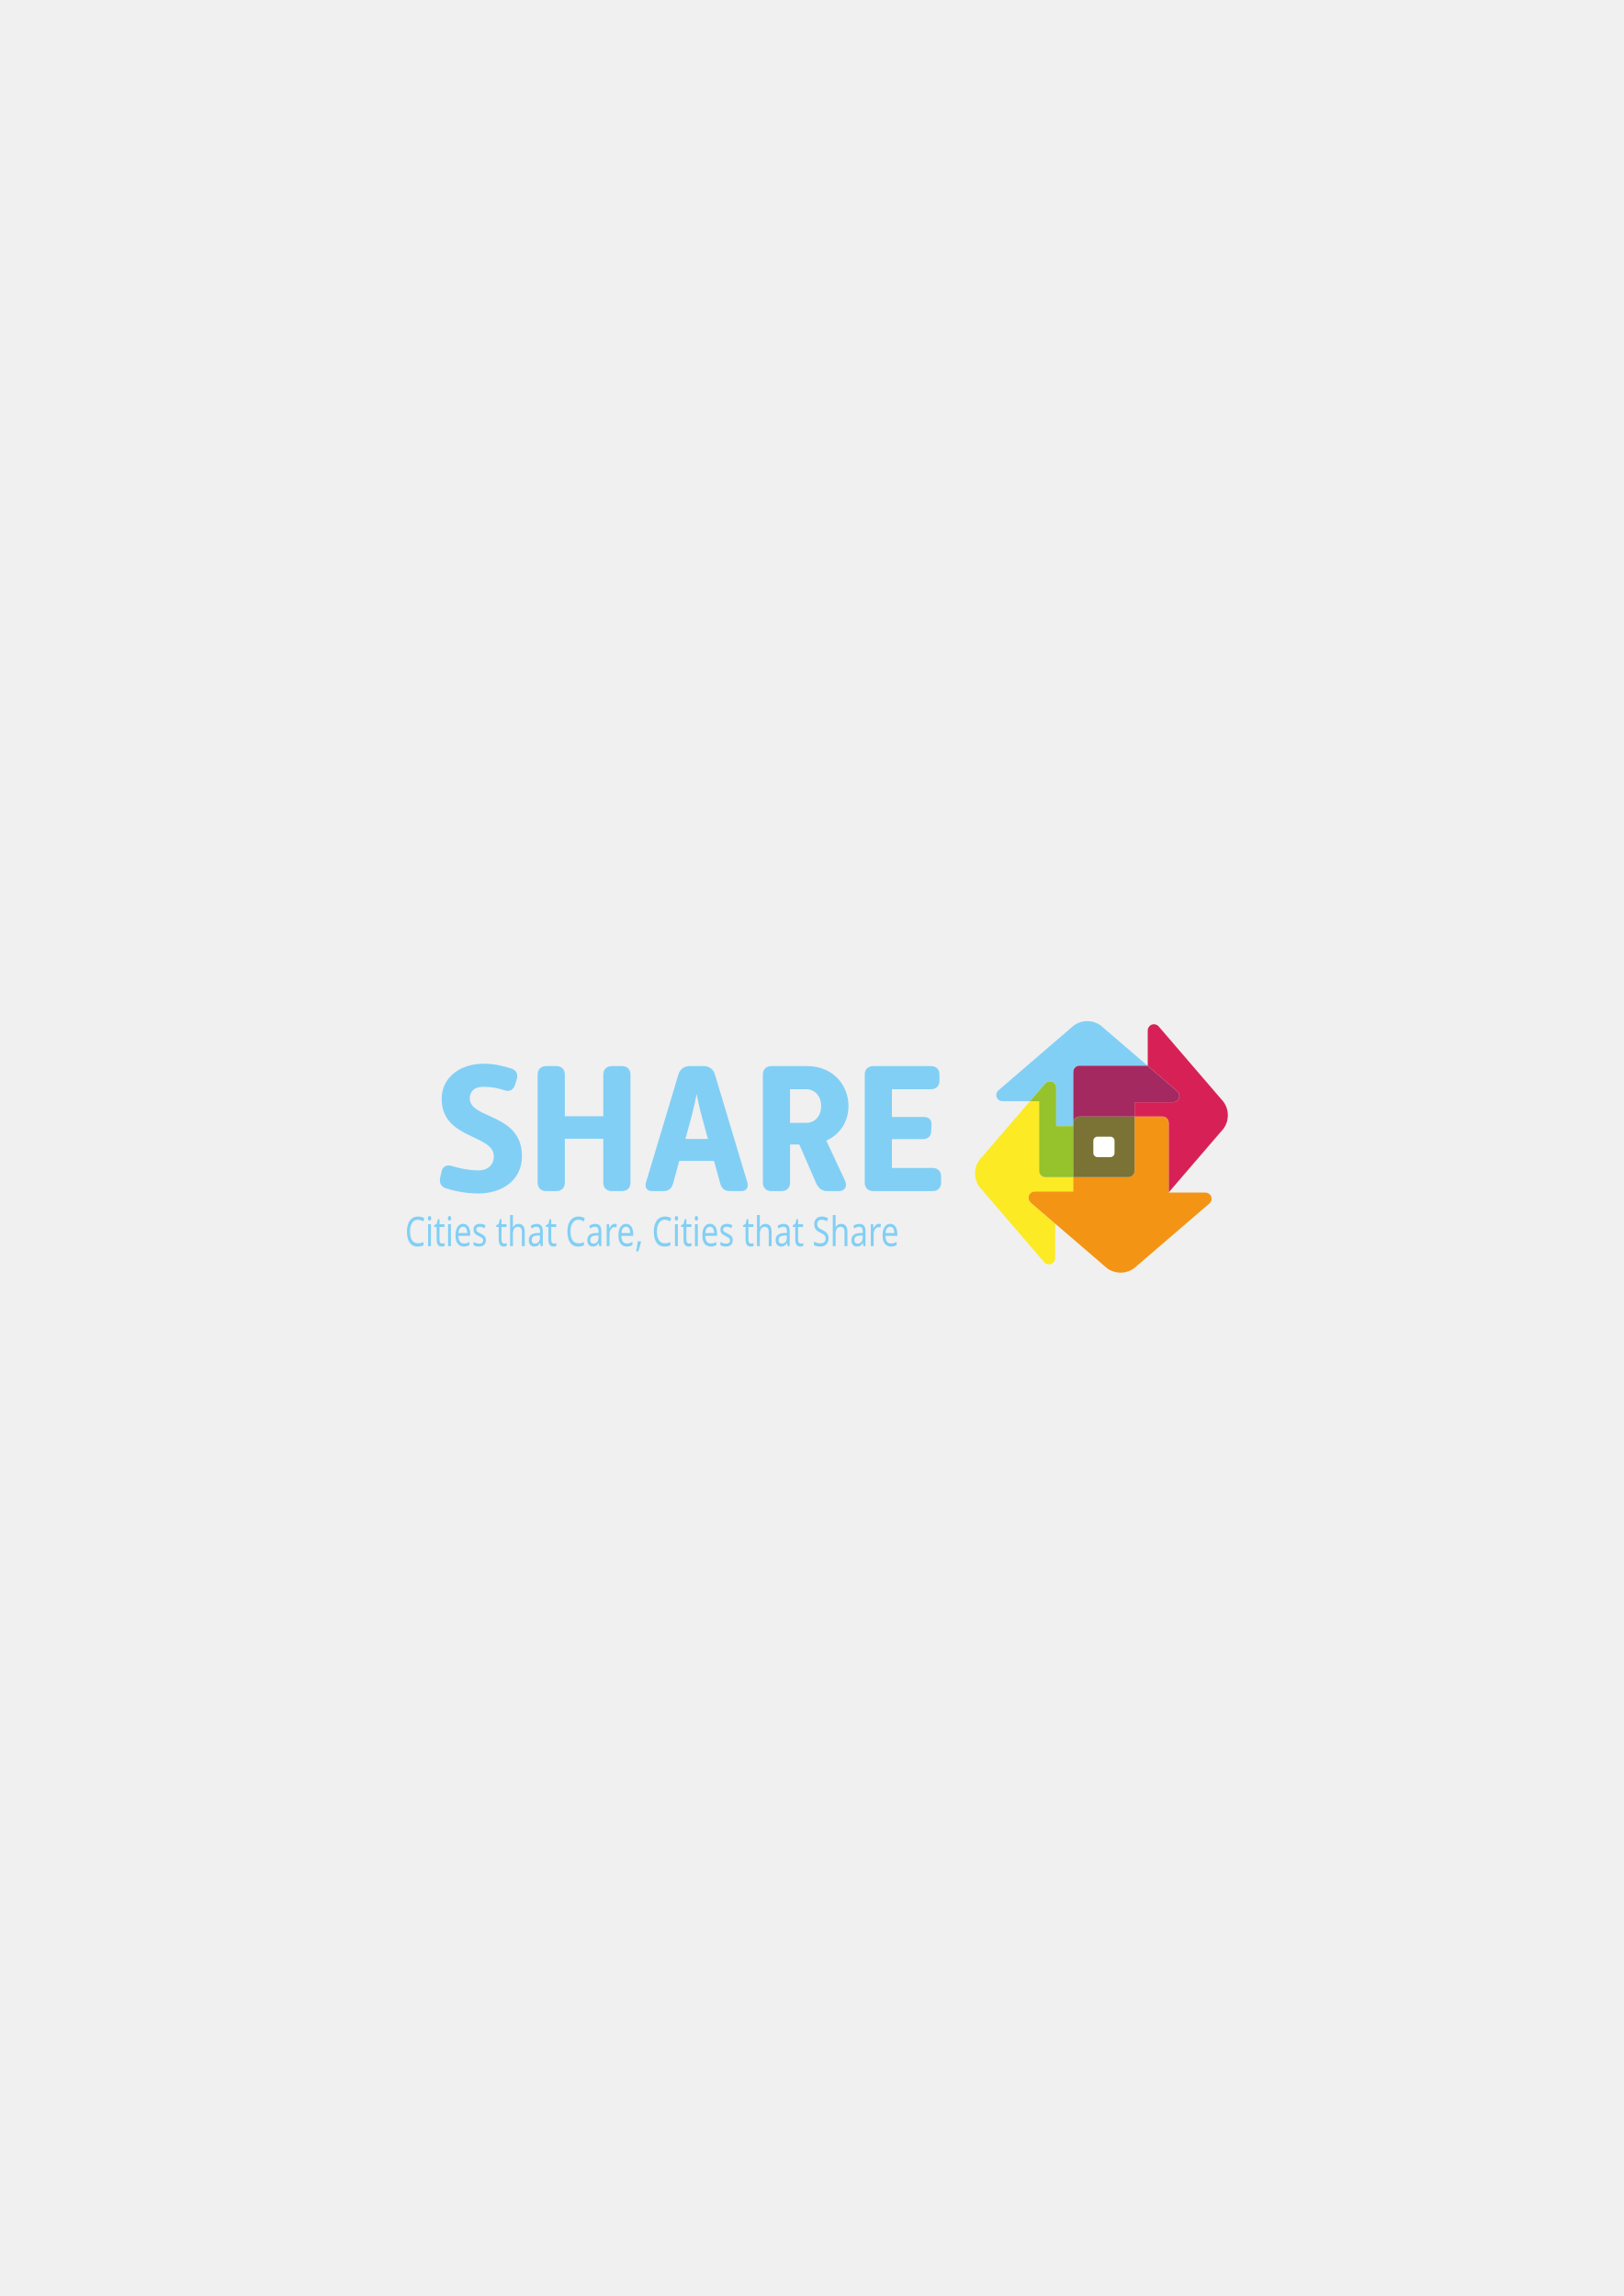
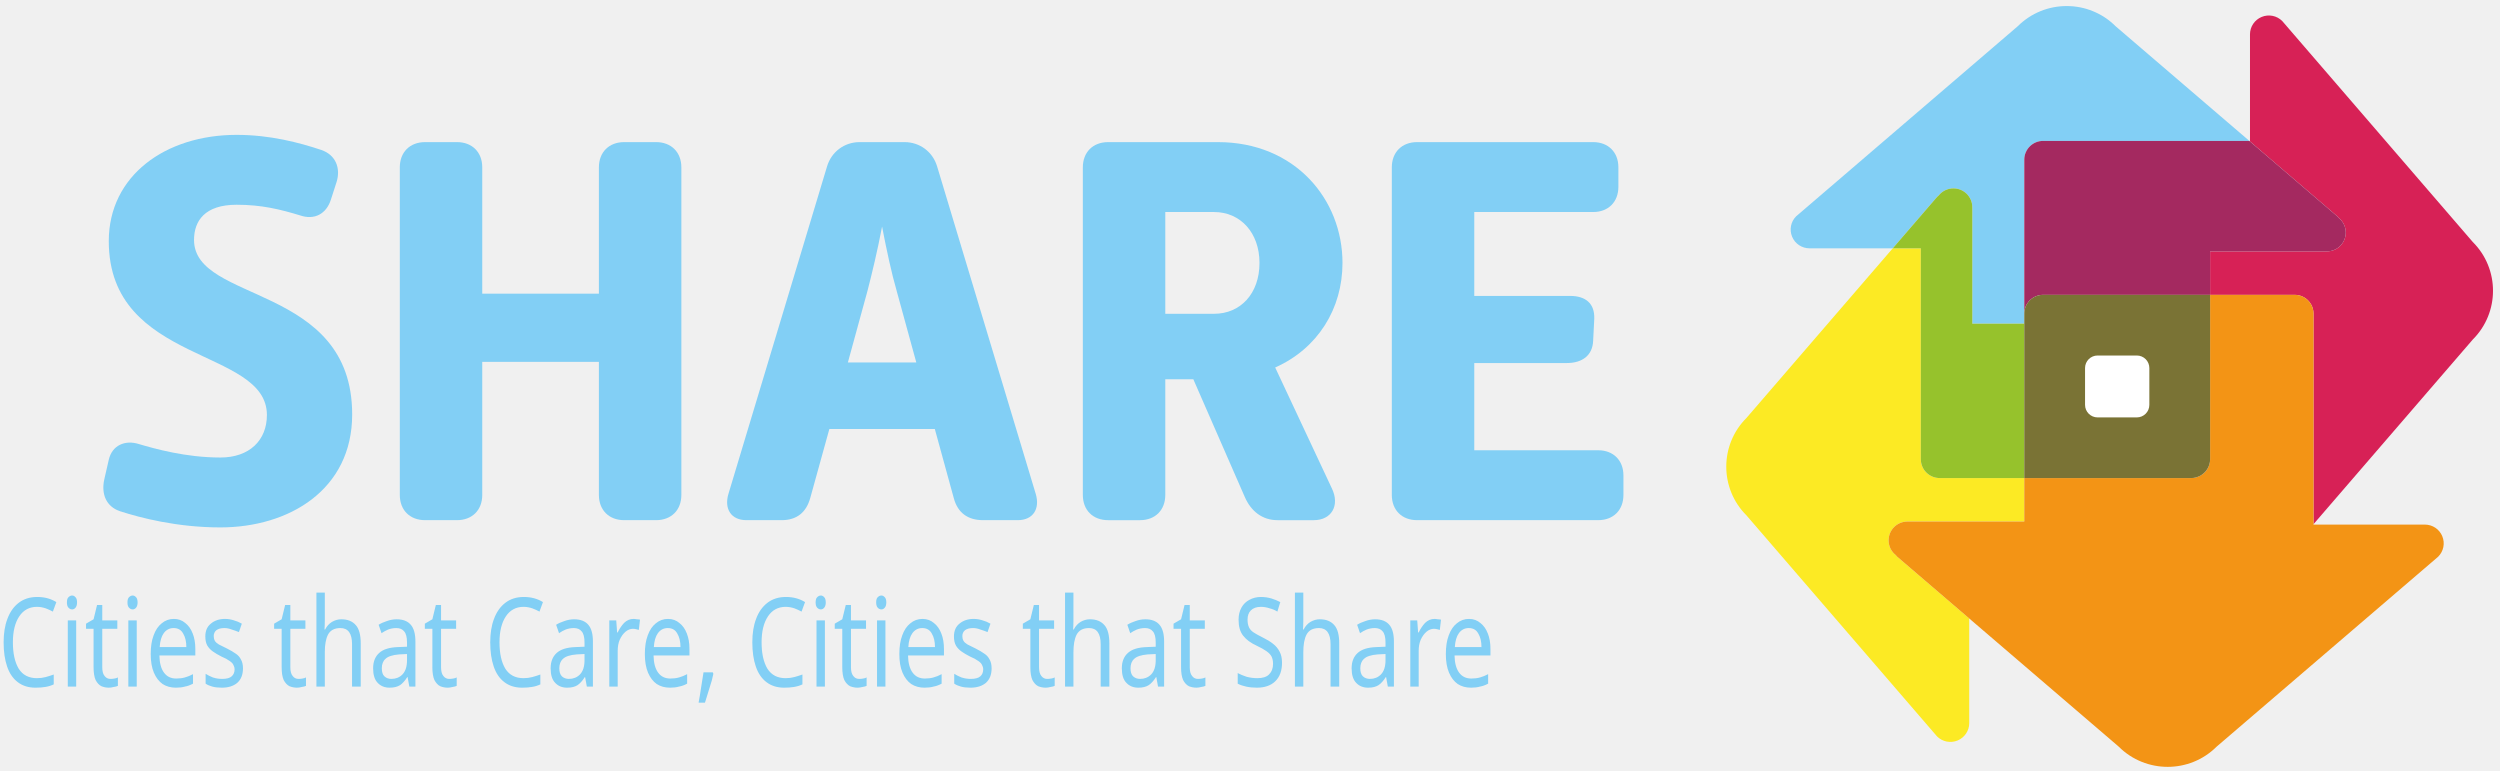
- <svg xmlns="http://www.w3.org/2000/svg" version="1.1" width="744.1" height="1052.362" id="svg2" xml:space="preserve">
-   <defs id="defs6">
+ <svg xmlns="http://www.w3.org/2000/svg" width="120" height="37" id="svg3066" version="1.1">
+   <defs id="defs3068">
    <clipPath id="clipPath20">
      <path d="m 0,841.89 595.28,0 L 595.28,0 0,0 0,841.89 z" id="path22" />
    </clipPath>
  </defs>
-   <g transform="matrix(1.25,0,0,-1.25,0,1052.362)" id="g10">
-     <text transform="scale(0.8886741,-1.125272)" id="text12" x="167.074" y="-342.108" style="font-size:10.664px">
-       <tspan x="167.074" y="-342.108" id="tspan14" style="font-size:13.312px;font-variant:normal;font-weight:normal;font-stretch:normal;writing-mode:lr-tb;fill:#82cff5;fill-opacity:1;fill-rule:nonzero;stroke:none;font-family:Calibri;-inkscape-font-specification:Calibri">Cities that Care, Cities that Share</tspan>
+   <g id="layer1" transform="translate(0,-23)">
+     <text transform="scale(0.8899279,1.123687)" id="text12" x="-0.134" y="49.799" style="font-size:4.228px">
+       <tspan x="-0.134" y="49.799" id="tspan14" style="font-size:5.278px;font-variant:normal;font-weight:normal;font-stretch:normal;writing-mode:lr-tb;fill:#82cff5;fill-opacity:1;fill-rule:nonzero;stroke:none;font-family:Calibri;-inkscape-font-specification:Calibri">Cities that Care, Cities that Share</tspan>
    </text>
-     <g id="g16">
+     <g transform="matrix(0.3970572,0,0,-0.3959391,-59.07241,208.3804)" id="g16">
      <g clip-path="url(#clipPath20)" id="g18">
        <g transform="translate(161.3838,410.0928)" id="g24">
          <path d="m 0,0 0.542,2.377 c 0.406,1.759 1.969,2.438 3.66,1.896 1.83,-0.544 5.628,-1.627 9.832,-1.627 3.525,0 5.624,2.1 5.624,5.153 0,8.202 -19.116,6.098 -19.116,21.081 0,7.934 6.847,12.882 15.459,12.882 4.066,0 7.592,-0.946 10.235,-1.831 1.763,-0.606 2.373,-2.236 1.83,-3.929 L 27.389,33.898 C 26.846,32.2 25.421,31.39 23.664,32.001 c -2.445,0.745 -4.681,1.289 -7.663,1.289 -3.866,0 -5.153,-1.97 -5.153,-4.271 0,-7.665 19.118,-5.29 19.118,-21.152 0,-9.154 -7.661,-13.694 -15.932,-13.694 -5.221,0 -9.628,1.149 -12.136,1.964 C 0.271,-3.319 -0.406,-1.828 0,0" id="path26" style="fill:#82cff5;fill-opacity:1;fill-rule:nonzero;stroke:none" />
        </g>
        <g transform="translate(197.1084,447.9229)" id="g28">
          <path d="m 0,0 c 0,1.829 1.219,3.053 3.052,3.053 l 3.862,0 C 8.742,3.053 9.966,1.829 9.966,0 l 0,-15.321 14.102,0 0,15.321 c 0,1.829 1.221,3.053 3.05,3.053 l 3.864,0 c 1.83,0 3.054,-1.224 3.054,-3.053 l 0,-39.728 c 0,-1.834 -1.224,-3.05 -3.054,-3.05 l -3.864,0 c -1.829,0 -3.05,1.216 -3.05,3.05 l 0,16.136 -14.102,0 0,-16.136 c 0,-1.834 -1.224,-3.05 -3.052,-3.05 l -3.862,0 C 1.219,-42.778 0,-41.562 0,-39.728 L 0,0 z" id="path30" style="fill:#82cff5;fill-opacity:1;fill-rule:nonzero;stroke:none" />
        </g>
        <g transform="translate(259.5459,424.2637)" id="g32">
          <path d="m 0,0 -2.373,8.678 c -0.609,2.102 -1.22,4.948 -1.764,7.797 C -4.676,13.626 -5.357,10.78 -5.9,8.678 L -8.271,0 0,0 z m -10.779,23.796 c 0.54,1.763 2.102,2.916 3.93,2.916 l 5.426,0 c 1.829,0 3.388,-1.153 3.931,-2.916 l 11.931,-39.729 c 0.544,-1.829 -0.337,-3.186 -2.168,-3.186 l -4.203,0 c -1.831,0 -3.049,0.883 -3.528,2.642 l -2.301,8.41 -12.748,0 -2.303,-8.338 c -0.479,-1.765 -1.629,-2.714 -3.46,-2.714 l -4.271,0 c -1.83,0 -2.712,1.357 -2.167,3.186 l 11.931,39.729 z" id="path34" style="fill:#82cff5;fill-opacity:1;fill-rule:nonzero;stroke:none" />
        </g>
        <g transform="translate(295.543,430.1631)" id="g36">
          <path d="m 0,0 c 3.187,0 5.492,2.438 5.492,6.166 0,3.662 -2.305,6.171 -5.492,6.171 l -5.897,0 L -5.897,0 0,0 z m -15.863,17.76 c 0,1.829 1.218,3.052 3.05,3.052 l 13.289,0 c 9.288,0 15.049,-6.916 15.049,-14.646 0,-5.556 -2.985,-10.371 -8.135,-12.678 l 6.845,-14.643 c 1.019,-2.104 -0.065,-3.864 -2.167,-3.864 l -4.407,0 c -1.831,0 -3.187,1.085 -3.933,2.78 l -6.236,14.305 -3.389,0 0,-14.034 c 0,-1.834 -1.222,-3.051 -3.053,-3.051 l -3.863,0 c -1.832,0 -3.05,1.217 -3.05,3.051 l 0,39.728 z" id="path38" style="fill:#82cff5;fill-opacity:1;fill-rule:nonzero;stroke:none" />
        </g>
        <g transform="translate(317.0312,447.9229)" id="g40">
          <path d="m 0,0 c 0,1.829 1.221,3.053 3.051,3.053 l 21.288,0 C 26.171,3.053 27.39,1.829 27.39,0 l 0,-2.372 c 0,-1.831 -1.219,-3.051 -3.051,-3.051 l -14.371,0 0,-10.17 11.589,0 c 1.834,0 2.985,-0.883 2.917,-2.778 l -0.135,-2.647 c -0.067,-1.828 -1.355,-2.712 -3.187,-2.712 l -11.184,0 0,-10.574 14.982,0 c 1.828,0 3.05,-1.22 3.05,-3.052 l 0,-2.372 c 0,-1.834 -1.222,-3.05 -3.05,-3.05 l -21.899,0 c -1.83,0 -3.051,1.216 -3.051,3.05 L 0,0 z" id="path42" style="fill:#82cff5;fill-opacity:1;fill-rule:nonzero;stroke:none" />
        </g>
        <g transform="translate(431.4902,441.7959)" id="g44">
          <path d="m 0,0 c 0.527,-0.416 0.862,-1.062 0.862,-1.785 0,-1.261 -1.018,-2.282 -2.282,-2.282 l -14.116,0 0,-5.269 10.22,0 c 1.261,0 2.28,-1.02 2.28,-2.28 l 0,-25.522 19.255,22.386 c 3.258,3.262 3.258,8.565 0,11.822 L -6.818,23.86 c -0.656,0.656 -1.637,0.849 -2.488,0.495 -0.848,-0.352 -1.409,-1.184 -1.409,-2.106 l 0,-12.923 -0.078,0 10.62,-9.133 C -0.11,0.131 -0.053,0.068 0,0" id="path46" style="fill:#d72156;fill-opacity:1;fill-rule:nonzero;stroke:none" />
        </g>
        <g transform="translate(359.9102,405.7178)" id="g48">
          <path d="m 0,0 23.035,-26.791 c 0.652,-0.65 1.631,-0.846 2.484,-0.492 0.85,0.354 1.407,1.185 1.407,2.105 l 0,12.686 -8.713,7.49 c -0.062,0.063 -0.12,0.131 -0.173,0.197 -0.525,0.416 -0.862,1.061 -0.862,1.785 0,1.258 1.018,2.28 2.279,2.28 l 14.123,0 0,5.271 -10.226,0 c -1.256,0 -2.279,1.02 -2.279,2.28 l 0,25.57 -3.399,0 L 0,11.823 C -3.262,8.563 -3.262,3.26 0,0" id="path50" style="fill:#fcea24;fill-opacity:1;fill-rule:nonzero;stroke:none" />
        </g>
        <g transform="translate(377.9502,400.9131)" id="g52">
          <path d="m 0,0 c 0.053,-0.066 0.111,-0.135 0.173,-0.197 l 8.713,-7.49 18.075,-15.543 c 3.263,-3.26 8.566,-3.26 11.825,0 l 26.79,23.033 c 0.652,0.654 0.849,1.633 0.494,2.485 -0.35,0.852 -1.184,1.407 -2.106,1.407 l -13.46,0 0,0.05 0,25.522 c 0,1.259 -1.019,2.28 -2.28,2.28 l -10.22,0 0,-17.377 0,-2.555 c 0,-0.892 -0.518,-1.658 -1.266,-2.033 -0.308,-0.15 -0.65,-0.246 -1.016,-0.246 l -20.182,0 0,-5.272 -14.123,0 C 0.156,4.064 -0.862,3.043 -0.862,1.785 -0.862,1.061 -0.525,0.416 0,0" id="path54" style="fill:#f39415;fill-opacity:1;fill-rule:nonzero;stroke:none" />
        </g>
        <g transform="translate(383.1387,444.5029)" id="g56">
          <path d="m 0,0 c 0.419,0.527 1.063,0.863 1.786,0.863 1.26,0 2.281,-1.018 2.281,-2.279 l 0,-14.122 6.285,0 0,1.215 0,0.003 0,18.658 c 0,1.262 1.018,2.281 2.278,2.281 l 24.929,0 -16.171,13.904 c -3.258,3.26 -8.564,3.26 -11.824,0 L -17.221,-2.514 c -0.656,-0.649 -0.848,-1.631 -0.496,-2.482 0.354,-0.854 1.184,-1.408 2.106,-1.408 l 10.058,0 5.36,6.23 C -0.135,-0.109 -0.065,-0.051 0,0" id="path58" style="fill:#82cff5;fill-opacity:1;fill-rule:nonzero;stroke:none" />
        </g>
        <g transform="translate(393.4902,448.8408)" id="g60">
          <path d="m 0,0 0,-18.658 c 0,1.257 1.019,2.277 2.278,2.277 l 20.186,0 0,5.269 14.116,0 c 1.264,0 2.282,1.021 2.282,2.282 0,0.723 -0.335,1.369 -0.862,1.785 -0.053,0.068 -0.11,0.131 -0.173,0.193 l -10.62,9.133 -24.929,0 C 1.019,2.281 0,1.262 0,0" id="path62" style="fill:#a42960;fill-opacity:1;fill-rule:nonzero;stroke:none" />
        </g>
        <g transform="translate(380.9854,412.5283)" id="g64">
          <path d="m 0,0 c 0,-1.26 1.022,-2.279 2.278,-2.279 l 10.227,0 0,18.716 -6.284,0 0,14.122 c 0,1.26 -1.022,2.279 -2.282,2.279 -0.722,0 -1.367,-0.336 -1.786,-0.863 C 2.088,31.924 2.019,31.865 1.96,31.801 L -3.399,25.57 0,25.57 0,0 z" id="path66" style="fill:#96c22c;fill-opacity:1;fill-rule:nonzero;stroke:none" />
        </g>
        <g transform="translate(413.6719,410.249)" id="g68">
          <path d="m 0,0 c 0.366,0 0.708,0.096 1.017,0.246 0.748,0.375 1.265,1.141 1.265,2.033 l 0,2.555 0,17.377 -20.185,0 c -1.26,0 -2.279,-1.022 -2.279,-2.277 l 0,-1.219 L -20.182,0 0,0 z" id="path70" style="fill:#7a7335;fill-opacity:1;fill-rule:nonzero;stroke:none" />
        </g>
        <g transform="translate(400.8359,423.5869)" id="g72">
          <path d="m 0,0 c 0,0.84 0.679,1.52 1.519,1.52 l 4.735,0 C 7.095,1.52 7.773,0.84 7.773,0 l 0,-4.465 c 0,-0.84 -0.678,-1.521 -1.519,-1.521 l -4.735,0 C 0.679,-5.986 0,-5.305 0,-4.465 L 0,0 z" id="path74" style="fill:#ffffff;fill-opacity:1;fill-rule:nonzero;stroke:none" />
        </g>
      </g>
    </g>
  </g>
</svg>
